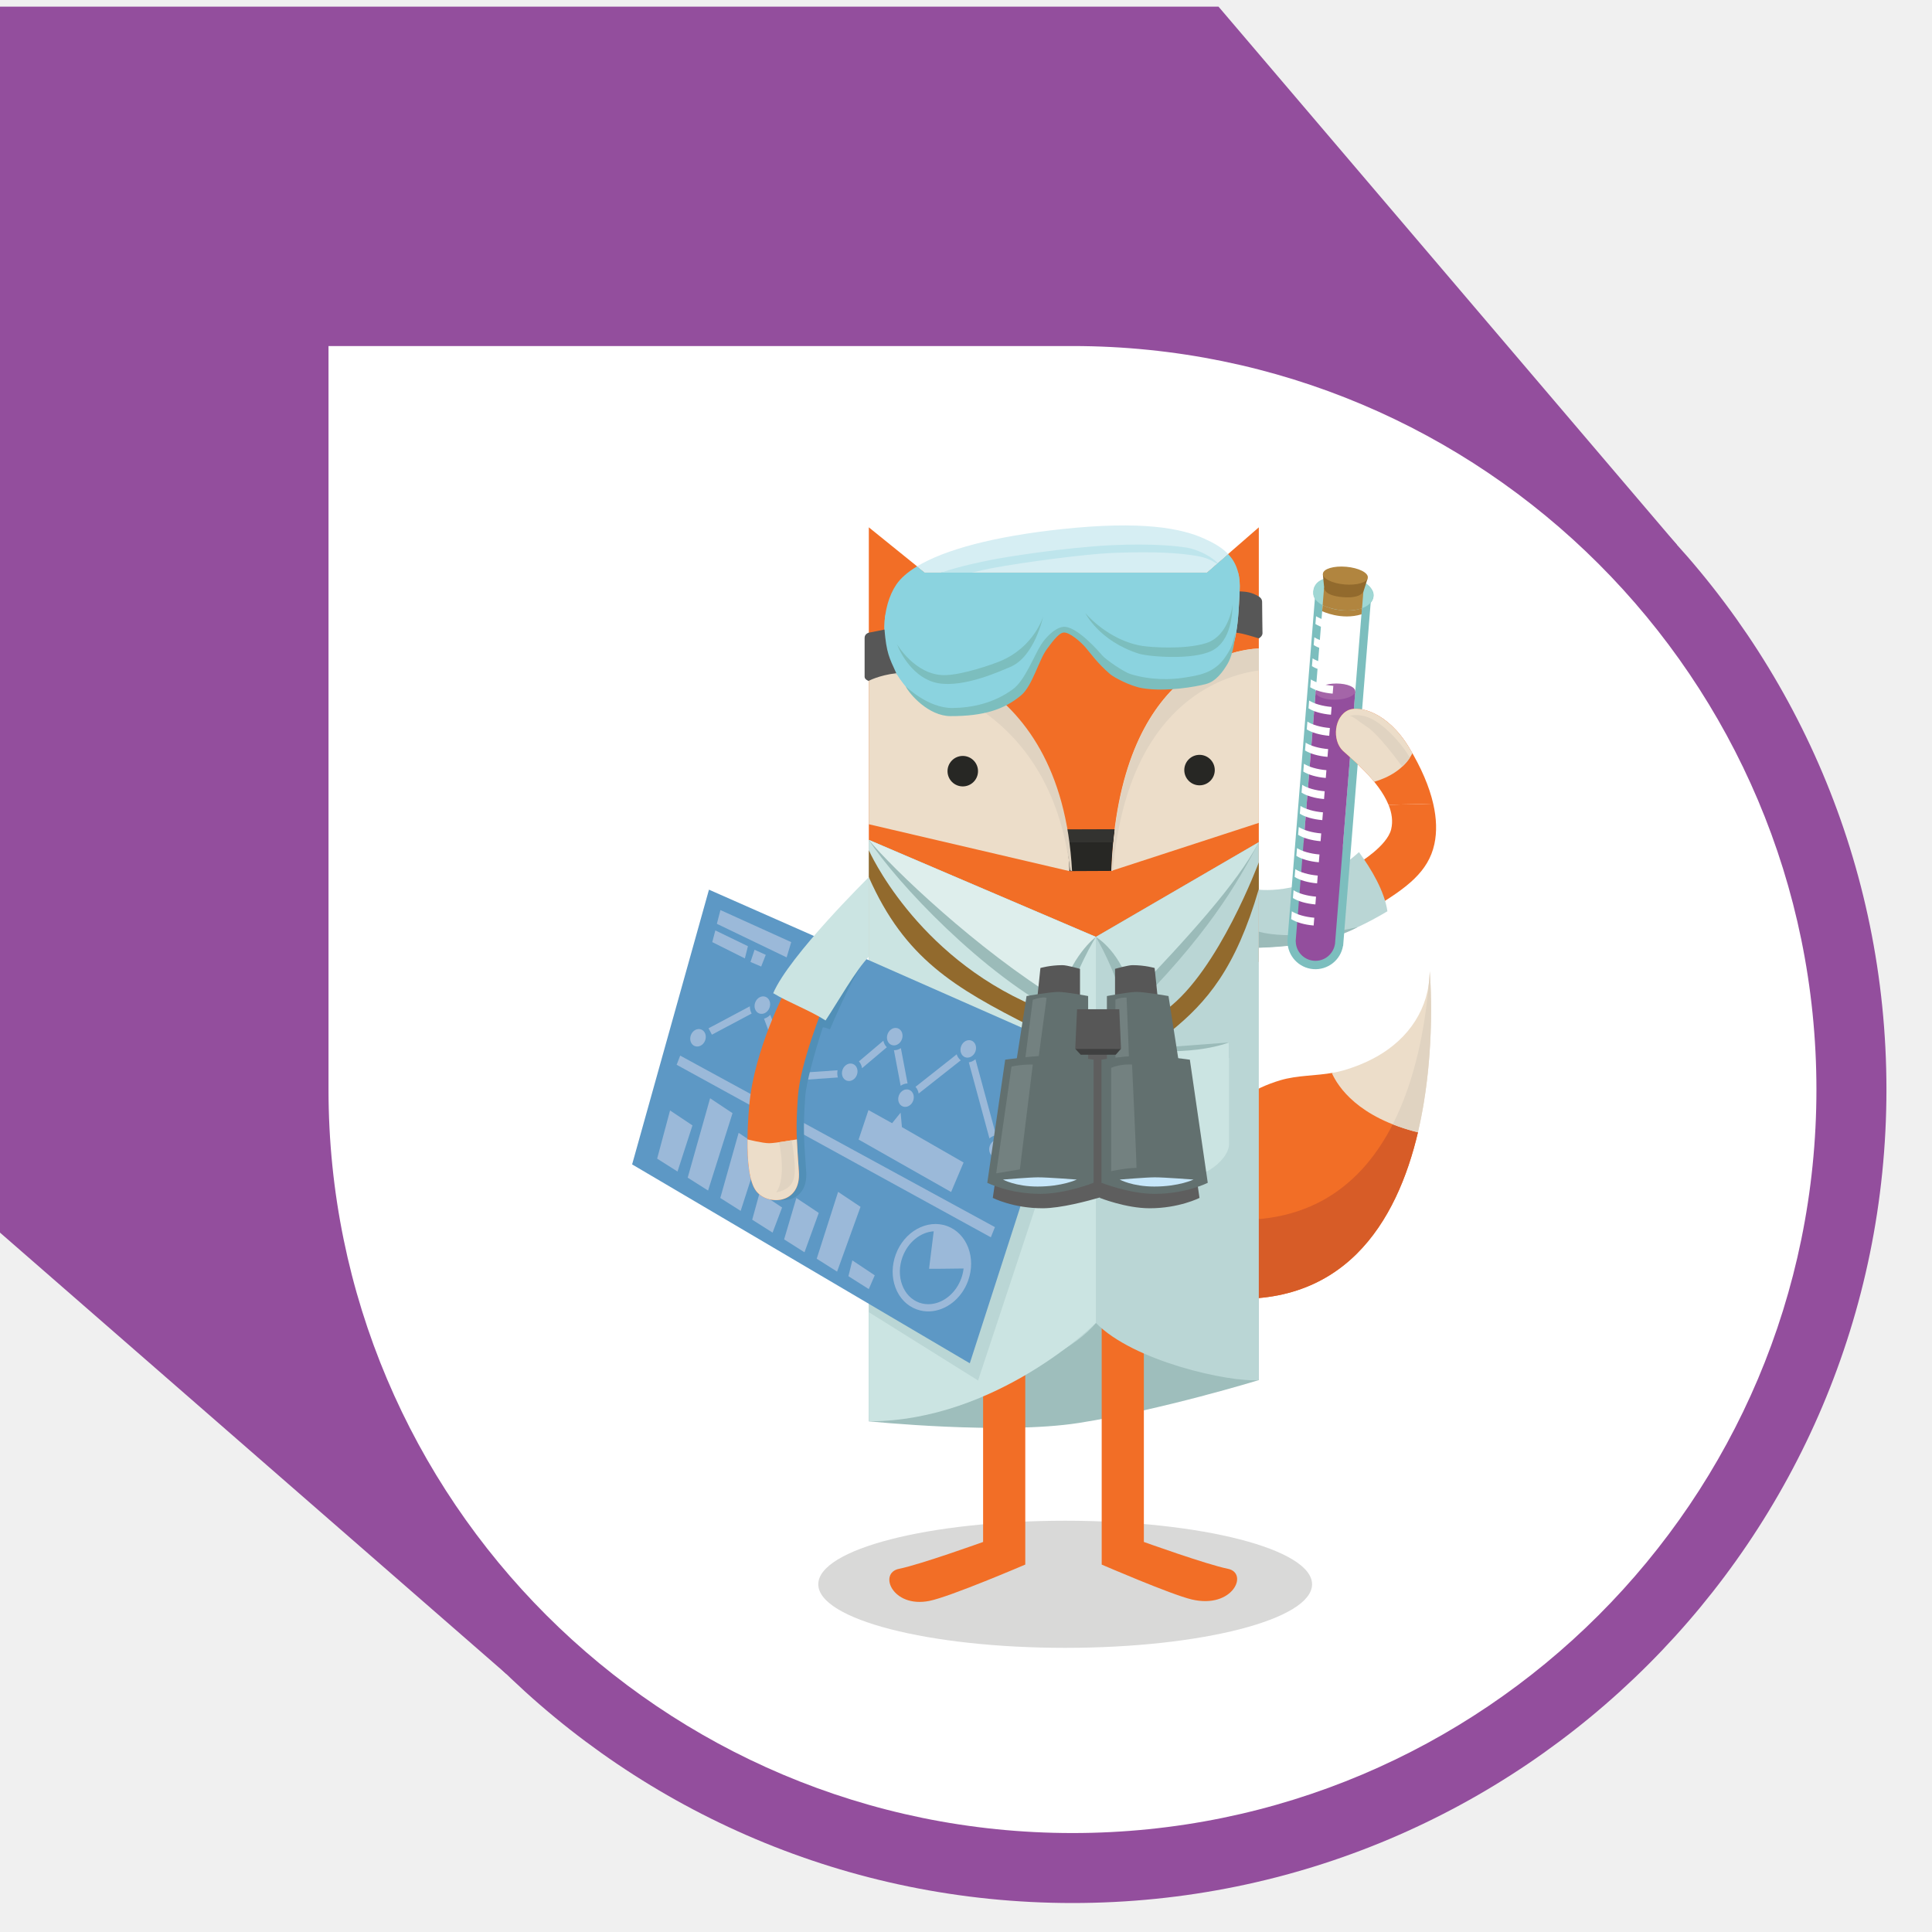
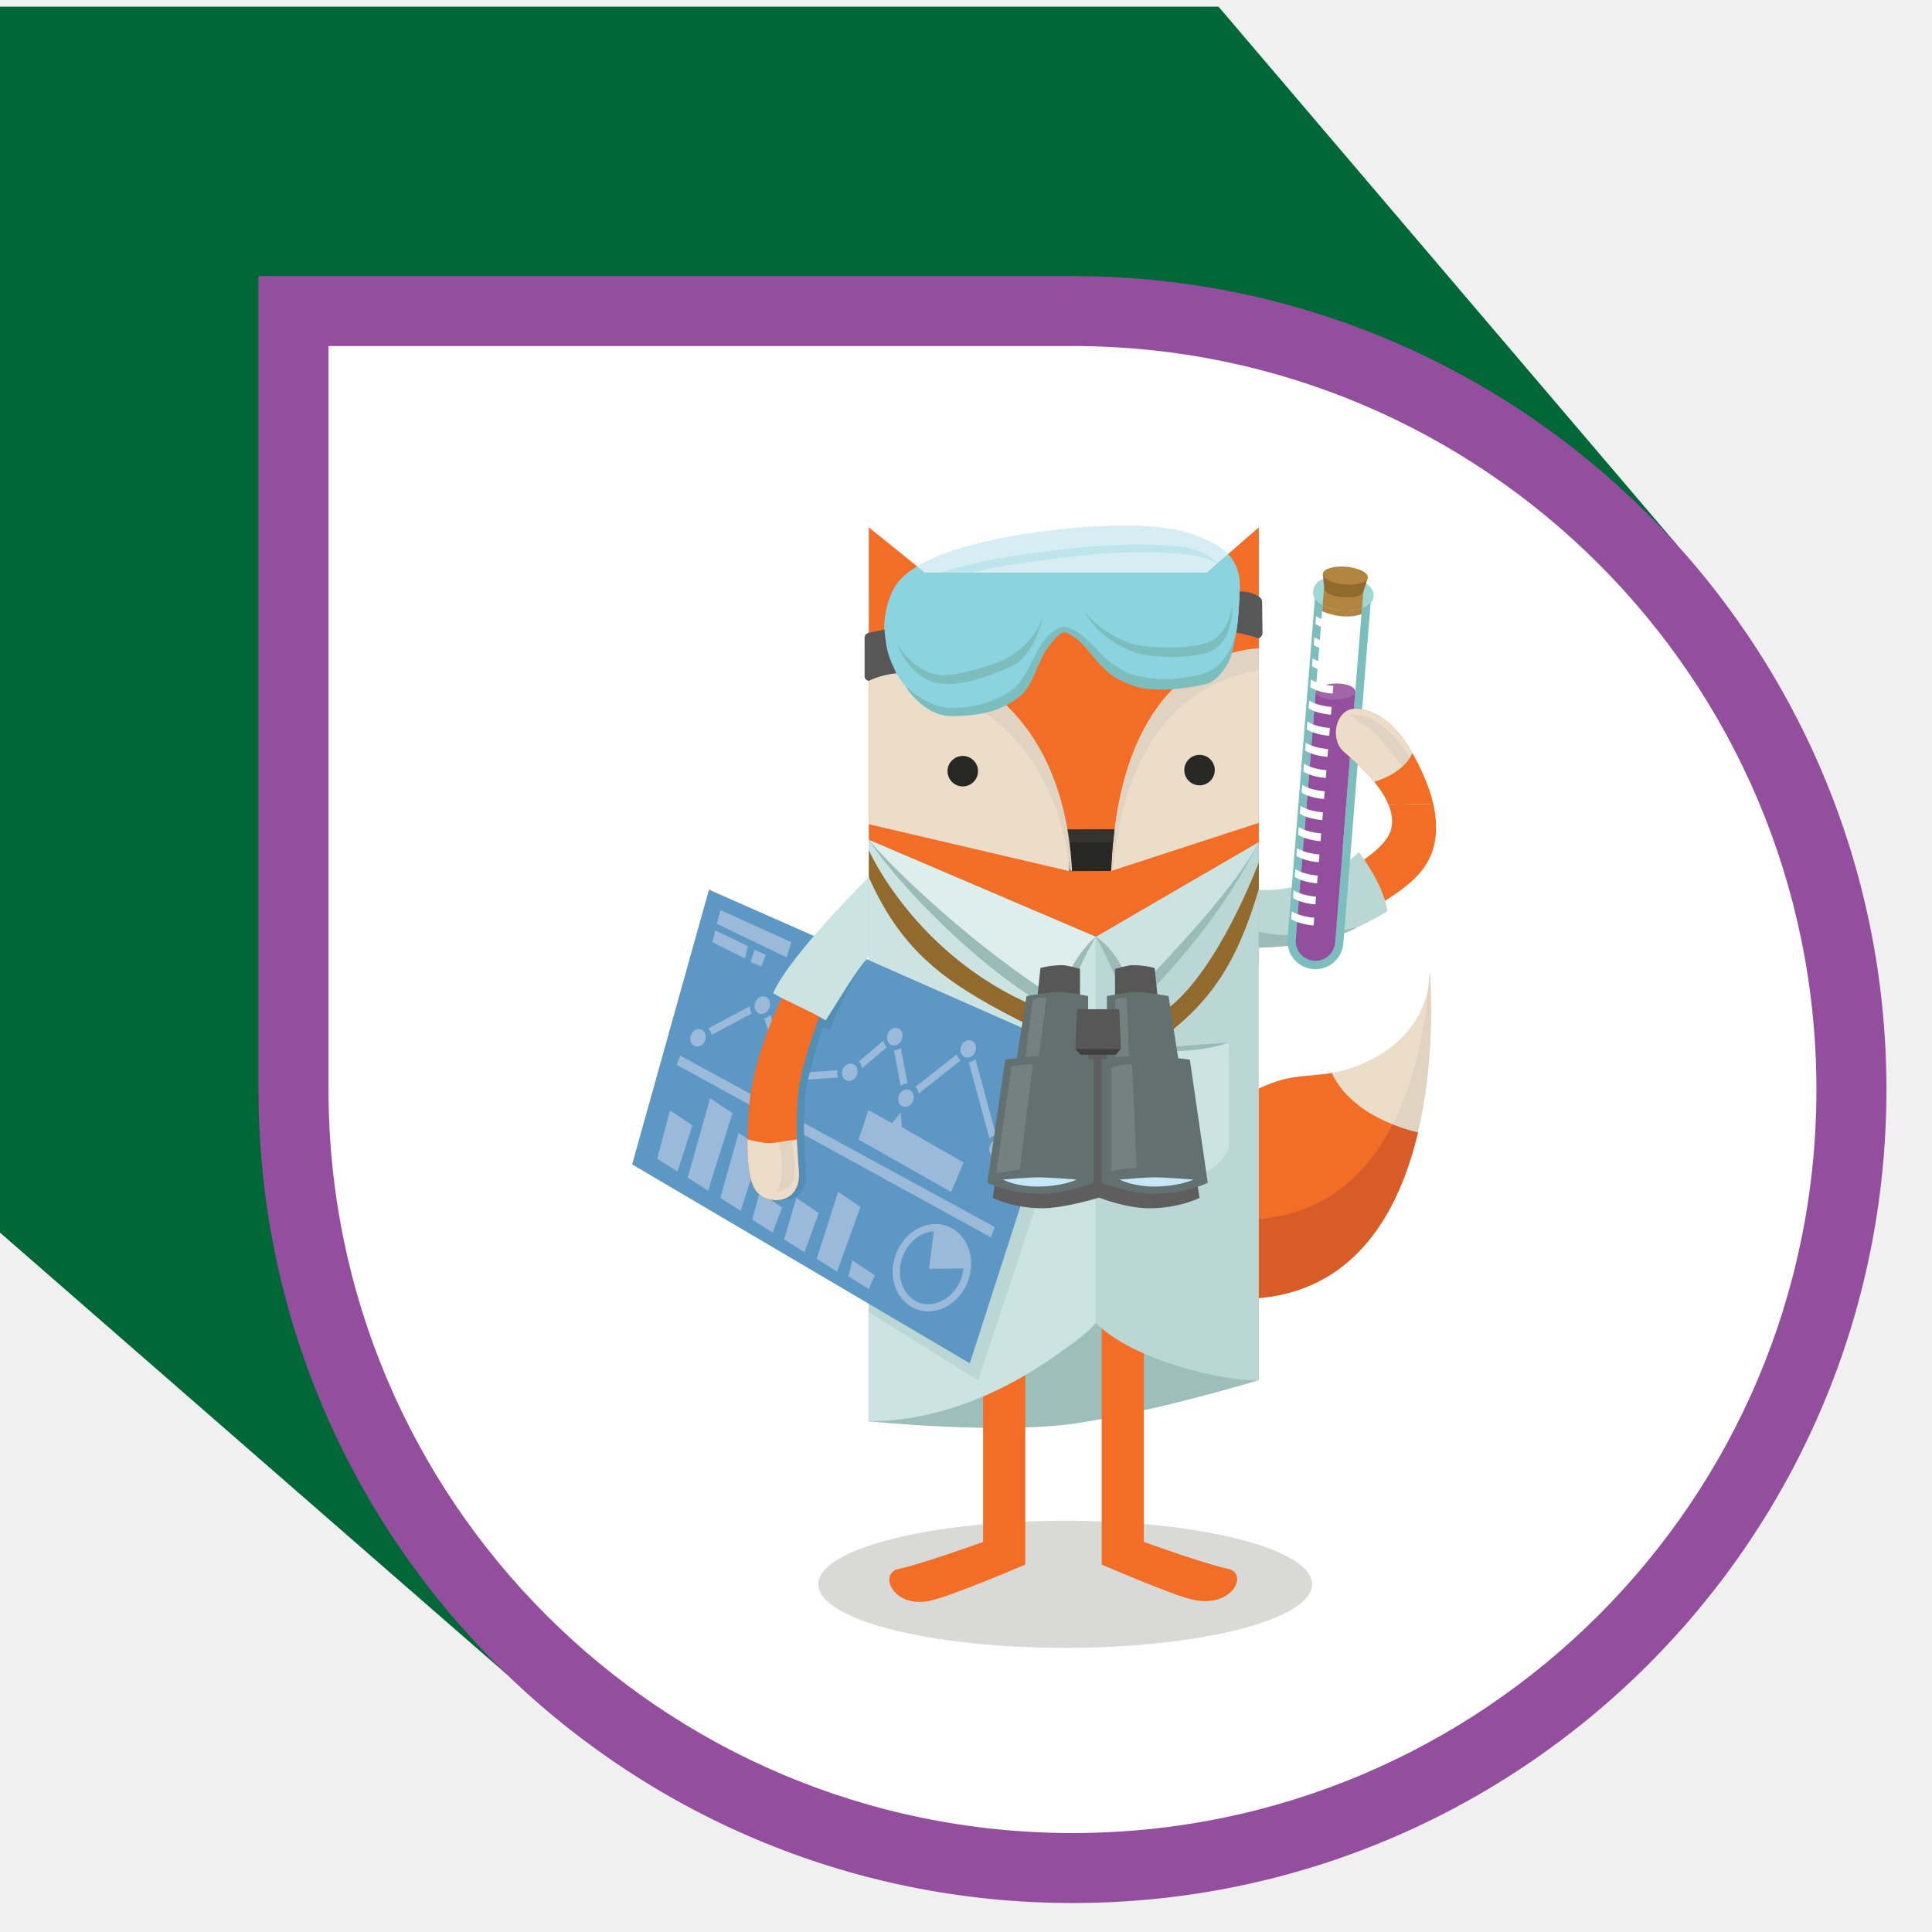
<svg xmlns="http://www.w3.org/2000/svg" version="1.1" id="Layer_1" x="0px" y="0px" width="200px" height="200px" viewBox="0 0 200 200" enable-background="new 0 0 200 200" xml:space="preserve">
  <g id="Page-1_1_">
    <g id="science-fox">
      <g id="Page-1">
-         <path id="Fill-1" fill="#934E9D" d="M0,0.689V127.6l52.439,45.711L173.576,56.372L126.141,0.689H0z" />
+         <path id="Fill-1" fill="#006837" d="M0,0.689V127.6l52.439,45.711L173.576,56.372L126.141,0.689H0z" />
        <g id="Group-6" transform="translate(25.90805, 28.14286)">
          <path id="Fill-2" fill="#934E9D" d="M0.85,84.645c0,46.509,37.729,84.212,84.268,84.212c46.529,0,84.258-37.704,84.258-84.212      c0-46.508-37.729-84.21-84.258-84.21H0.85V84.645z" />
          <path id="Fill-4" fill="#FFFFFF" d="M8.099,84.645c0,42.508,34.484,76.968,77.019,76.968c42.525,0,77.01-34.46,77.01-76.968      c0-42.507-34.484-76.966-77.01-76.966H8.099V84.645z" />
        </g>
        <g id="Group-296" transform="translate(65.33333, 54.03429)">
          <path id="Fill-7" fill="#FFFFFF" d="M59.299,1.711c2.229,0.999,3.881,2.227,3.694,5.465c-0.185,3.24-0.079,8.281-4.278,9.203      c-1.271,0.279-6.23,0.624-7.994-0.736c-1.881-1.45-4.639-4.297-6.004-4.375c-1.364-0.078-2.594,2.952-3.248,4.529      c-1.004,2.423-5.338,3.298-7.03,3.531c-2.366,0.324-4.792-0.129-6.988-3.671c-1.783-2.873-1.515-6.93,0.001-9.176      c1.748-2.588,7.645-4.733,17.169-5.746C52.837-0.138,56.902,0.637,59.299,1.711" />
          <path id="Fill-9" fill="#9EBEBC" d="M24.605,93.1c0,0,13.808,1.418,21.774,0.164c8.565-1.351,18.598-4.43,18.598-4.43V78.001      H24.605V93.1z" />
          <path id="Fill-11" fill="#D9D9D8" d="M44.932,103.391c-14.114,0-25.557,2.946-25.557,6.58c0,3.635,11.442,6.58,25.557,6.58      c14.117,0,25.559-2.945,25.559-6.58C70.491,106.338,59.048,103.391,44.932,103.391" />
          <path id="Fill-13" fill="#F26E26" d="M48.714,81.8v26.131c0,0,7.179,3.107,9.321,3.611c4.269,1.004,5.921-2.74,3.738-3.177      s-8.694-2.777-8.694-2.777V82.913L48.714,81.8z" />
          <path id="Fill-15" fill="#F26E26" d="M40.803,83.785v24.144c0,0-7.778,3.338-9.939,3.764c-3.817,0.753-5.304-2.891-3.121-3.326      c2.183-0.436,8.694-2.778,8.694-2.778V82.913L40.803,83.785z" />
          <path id="Fill-17" fill="#F26E26" d="M81.464,63.136c-2.177,9.286-7.695,18.704-21.295,17.106c0,0,0.082-17.761,0.082-17.783      c0.002-0.881,2.401-2.419,2.986-2.812c1.215-0.817,2.561-1.435,3.964-1.853c1.784-0.53,3.673-0.448,5.5-0.782" />
          <path id="Fill-19" fill="#D75C27" d="M78.9,62.246c-3.149,6.254-8.765,10.981-18.694,9.829c-0.02,4.191-0.037,8.169-0.037,8.169      c13.602,1.597,19.119-7.821,21.295-17.108" />
          <path id="Fill-21" fill="#ECDDC9" d="M82.671,46.503c-0.027,3.838-2.168,6.967-5.451,8.823c-1.11,0.628-2.303,1.106-3.528,1.459      c-0.382,0.11-0.769,0.187-1.158,0.252c0.642,1.44,2.718,4.601,8.917,6.149C83.424,54.8,82.671,46.503,82.671,46.503" />
          <path id="Fill-23" fill="#E0D3C1" d="M82.812,50.204c0,0.098,0.001,0.195,0.001,0.295      C82.813,50.397,82.812,50.302,82.812,50.204" />
          <path id="Fill-25" fill="#E0D3C1" d="M82.807,49.727c0,0.074,0.002,0.149,0.002,0.225C82.81,49.877,82.809,49.802,82.807,49.727      " />
          <path id="Fill-27" fill="#E0D3C1" d="M82.812,50.704c0,0.12-0.001,0.241-0.002,0.365C82.811,50.944,82.812,50.824,82.812,50.704      " />
          <path id="Fill-29" fill="#E0D3C1" d="M82.792,48.863c0,0.026,0,0.052,0.002,0.077C82.792,48.914,82.792,48.888,82.792,48.863" />
          <path id="Fill-31" fill="#E0D3C1" d="M0,0" />
          <path id="Fill-33" fill="#E0D3C1" d="M82.799,49.28c0.002,0.051,0.002,0.101,0.004,0.152      C82.803,49.381,82.801,49.331,82.799,49.28" />
          <path id="Fill-35" fill="#E0D3C1" d="M82.807,51.231c0,0.142-0.002,0.285-0.006,0.43C82.805,51.516,82.807,51.373,82.807,51.231      " />
          <path id="Fill-37" fill="#E0D3C1" d="M82.799,51.78c-0.002,0.164-0.006,0.331-0.01,0.501      C82.794,52.111,82.796,51.944,82.799,51.78" />
          <path id="Fill-39" fill="#E0D3C1" d="M82.786,52.339c-0.006,0.19-0.011,0.383-0.019,0.579      C82.775,52.722,82.78,52.529,82.786,52.339" />
          <path id="Fill-41" fill="#E0D3C1" d="M82.66,46.761c-0.021,0.312-0.047,0.629-0.073,0.951c-0.002,0.014-0.004,0.028-0.006,0.043      c0.045-0.339,0.072-0.684,0.081-1.037C82.662,46.733,82.661,46.746,82.66,46.761" />
          <path id="Fill-43" fill="#E0D3C1" d="M82.671,46.511v-0.008c0,0.088-0.009,0.172-0.011,0.258      c0.001-0.015,0.001-0.027,0.002-0.041C82.665,46.649,82.671,46.581,82.671,46.511" />
          <path id="Fill-45" fill="#E0D3C1" d="M82.794,48.94c0.002,0.109,0.006,0.224,0.008,0.34      C82.798,49.164,82.796,49.05,82.794,48.94" />
          <path id="Fill-47" fill="#E0D3C1" d="M82.803,49.434c0,0.096,0.002,0.193,0.004,0.293      C82.807,49.627,82.803,49.529,82.803,49.434" />
          <path id="Fill-49" fill="#E0D3C1" d="M82.788,52.281c0,0.019-0.001,0.039-0.002,0.059C82.787,52.32,82.788,52.3,82.788,52.281" />
          <path id="Fill-51" fill="#E0D3C1" d="M82.767,52.92v-0.003V52.92" />
          <path id="Fill-53" fill="#E0D3C1" d="M82.779,48.475c0.005,0.125,0.008,0.254,0.011,0.387      C82.787,48.727,82.784,48.6,82.779,48.475" />
          <path id="Fill-55" fill="#E0D3C1" d="M82.81,49.953c0.001,0.082,0.001,0.167,0.001,0.251      C82.811,50.119,82.811,50.035,82.81,49.953" />
          <path id="Fill-57" fill="#E0D3C1" d="M82.801,51.661c0,0.039,0,0.079-0.002,0.118C82.801,51.74,82.801,51.701,82.801,51.661" />
          <path id="Fill-59" fill="#E0D3C1" d="M82.81,51.068c0,0.054-0.001,0.108-0.003,0.163C82.809,51.179,82.81,51.122,82.81,51.068" />
          <path id="Fill-61" fill="#E0D3C1" d="M82.779,48.475c-0.042-1.241-0.108-1.972-0.108-1.972v0.007      c0,0.006,0.002,0.012,0.002,0.032C82.687,46.7,82.742,47.391,82.779,48.475" />
          <path id="Fill-63" fill="#E0D3C1" d="M82.812,50.499v0.205V50.499" />
          <path id="Fill-65" fill="#E0D3C1" d="M82.786,52.339c0.001-0.019,0.001-0.039,0.002-0.059c0.006-0.17,0.008-0.335,0.012-0.5      c0-0.039,0-0.08,0.002-0.119c0.002-0.145,0.004-0.288,0.006-0.43c0-0.055,0.002-0.109,0.002-0.163      c0.001-0.124,0.002-0.244,0.002-0.365v-0.204v-0.296c-0.001-0.084-0.001-0.169-0.002-0.251c0-0.077-0.002-0.15-0.002-0.225      c-0.002-0.1-0.002-0.198-0.006-0.295c0-0.052-0.002-0.102-0.002-0.152c-0.002-0.116-0.006-0.23-0.008-0.34      c0-0.026,0-0.053-0.002-0.078c-0.003-0.133-0.008-0.264-0.011-0.387l0,0c-0.037-1.084-0.092-1.775-0.106-1.935      c-0.002,0.06-0.008,0.118-0.011,0.177c-0.01,0.353-0.036,0.698-0.081,1.037c-0.393,4.543-1.39,9.992-3.736,14.596      c0.779,0.309,1.637,0.594,2.605,0.836c0.864-3.668,1.205-7.319,1.317-10.266v-0.003C82.775,52.722,82.78,52.529,82.786,52.339" />
          <path id="Fill-67" fill="#E0D3C1" d="M82.674,46.542c-0.002-0.02-0.002-0.025-0.002-0.029c-0.002,0.069-0.008,0.137-0.01,0.207      C82.667,46.66,82.671,46.6,82.674,46.542" />
          <path id="Fill-69" fill="#F26E26" d="M24.606,0.555v44.988h40.373V0.555l-5.365,4.667H30.38L24.606,0.555z" />
          <path id="Fill-71" fill="#ECDDC9" d="M64.979,13.09v18.059l-15.278,4.975C50.529,14.838,62.516,13.2,64.979,13.09" />
          <path id="Fill-73" fill="#ECDDC9" d="M0,0" />
          <path id="Fill-75" fill="#ECDDC9" d="M34.849,17.307c12.115,8.491,10.52,18.835,10.52,18.835l-20.762-4.85V13.09      C24.606,13.09,30.414,14.198,34.849,17.307" />
          <path id="Fill-77" fill="#272724" d="M35.443,24.677c0.62,0.614,0.624,1.612,0.01,2.231c-0.613,0.618-1.612,0.623-2.231,0.01      c-0.62-0.614-0.624-1.612-0.01-2.231C33.824,24.068,34.824,24.064,35.443,24.677" />
          <path id="Fill-79" fill="#272724" d="M59.952,24.565c0.62,0.612,0.624,1.612,0.01,2.231c-0.613,0.618-1.613,0.623-2.23,0.01      c-0.62-0.614-0.624-1.612-0.01-2.231C58.333,23.956,59.333,23.952,59.952,24.565" />
          <path id="Fill-81" fill="#272724" d="M45.369,36.142c0,0,0.056-1.694-0.629-4.3l5.306-0.019      c-0.166,1.337-0.285,2.766-0.346,4.299" />
          <path id="Fill-83" fill="#333330" d="M44.74,31.842l5.308-0.019c-0.056,0.435-0.102,0.883-0.146,1.336l-4.854,0.017      C44.965,32.765,44.865,32.319,44.74,31.842" />
          <path id="Fill-85" fill="#E0D3C1" d="M64.979,13.099v2.274c-3.817,0.509-13.62,3.499-15.102,20.712l-0.144,0.047      C50.561,14.848,62.516,13.21,64.979,13.099" />
          <path id="Fill-87" fill="#E0D3C1" d="M24.623,13.099l-0.017,2.274c5.28,0.509,18.791,3.499,20.842,20.712l0.197,0.047      C44.501,14.847,28.028,13.21,24.623,13.099" />
          <path id="Fill-89" fill="#BAD6D5" d="M24.606,32.914v59.571c4.026,0,19.589-4.629,23.506-9.572      c3.917,4.003,13.818,6.159,16.866,5.922V33.149l-16.866,9.807L24.606,32.914z" />
          <path id="Fill-91" fill="#F26E26" d="M78.41,29.285c0.339,0.835,0.474,1.696,0.267,2.538c-0.428,1.729-3.332,3.468-3.332,3.468      s0.533,2.753,1.947,4.402c2.942-1.824,5.243-3.458,5.862-6.348c0.269-1.25,0.231-2.649-0.122-4.183      C81.508,29.229,79.952,29.221,78.41,29.285" />
          <path id="Fill-93" fill="#BAD6D5" d="M64.979,38.064c0,0,5.301,0.706,10.367-3.885c1.297,1.766,2.652,4.063,2.945,6.122      c-4.359,2.59-7.396,3.504-13.312,3.768L64.979,38.064L64.979,38.064z" />
          <path id="Fill-95" fill="#9BBBB9" d="M48.111,42.957c0,0,2.176,3.565,3.218,8.112C59.548,42.99,62.822,37.33,64.978,33.15      C60.703,35.635,48.111,42.957,48.111,42.957" />
          <path id="Fill-97" fill="#CBE4E2" d="M48.111,42.957c0,0,2.735,1.53,3.776,6.077c5.705-5.98,10.822-11.577,13.091-15.884      C60.703,35.635,48.111,42.957,48.111,42.957" />
          <path id="Fill-99" fill="#575757" d="M62.995,7.181c0.734,0.042,1.236,0.087,1.977,0.531c0.127,0.071,0.349,0.251,0.349,0.563      c0,1.141,0.035,2.497,0.038,3.248c0.001,0.312-0.376,0.531-0.376,0.531s-1.804-0.586-2.349-0.586      C62.934,9.353,62.979,7.641,62.995,7.181" />
          <path id="Fill-101" fill="#8BD3DF" d="M30.379,5.222l-0.776-0.628c-0.982,0.593-1.705,1.226-2.153,1.888      c-1.516,2.246-1.784,6.303-0.001,9.176c2.197,3.541,4.623,3.995,6.988,3.671c1.692-0.233,6.026-1.109,7.03-3.531      c0.652-1.577,1.883-4.605,3.248-4.529c1.365,0.078,4.123,2.925,6.004,4.375c1.764,1.36,6.725,1.015,7.994,0.736      c4.198-0.922,4.094-5.963,4.278-9.203c0.104-1.811-0.366-2.993-1.192-3.858l-2.188,1.904L30.379,5.222L30.379,5.222z" />
          <path id="Fill-103" fill="#D6EEF3" d="M30.379,5.222h29.233l2.189-1.904c-0.65-0.682-1.521-1.167-2.504-1.608      c-2.396-1.074-6.461-1.848-14.677-0.975C37.532,1.49,32.458,2.87,29.603,4.594L30.379,5.222z" />
          <path id="Fill-105" fill="#8BD3DF" d="M62.84,5.218c-0.16,3.159-0.517,7.174-4.217,7.988c-1.271,0.279-6.231,0.623-7.996-0.737      c-1.879-1.449-4.638-4.296-6.002-4.373c-1.365-0.079-2.596,2.95-3.25,4.529c-1.004,2.421-5.336,3.298-7.03,3.53      c-2.366,0.325-4.792-0.128-6.988-3.67c-0.527-0.85-0.87-1.854-1.053-2.902c-0.228,2.067,0.092,4.376,1.147,6.075      c2.197,3.541,4.623,3.995,6.988,3.67c1.693-0.232,6.025-1.109,7.029-3.53c0.654-1.578,1.884-4.608,3.25-4.529      c1.363,0.078,4.123,2.925,6.002,4.373c1.765,1.36,6.726,1.017,7.996,0.737c4.197-0.923,4.093-5.964,4.277-9.203      C63.04,6.421,62.981,5.777,62.84,5.218" />
          <path id="Fill-107" fill="#7CBEBE" d="M27.529,12.662c0,0,1.869,3.19,4.882,3.194c1.87,0.001,5.053-1.143,5.749-1.427      c3.558-1.456,4.491-4.636,4.491-4.636s-0.873,4.175-3.425,5.226c-1.007,0.414-4.754,2.15-7.451,1.668      C29.214,16.229,27.843,13.525,27.529,12.662" />
          <path id="Fill-109" fill="#7CBEBE" d="M62.278,8.468c0,0-0.316,3.332-2.798,4.087c-2.272,0.691-5.802,0.393-6.507,0.285      c-3.6-0.552-5.954-3.409-5.954-3.409s1.413,2.885,5.524,4.196c0.987,0.315,5.539,0.701,7.547-0.284      C62.184,12.317,62.223,9.376,62.278,8.468" />
          <path id="Fill-111" fill="#7CBEBE" d="M61.508,13.984c-1.164,1.702-2.795,1.906-4.401,2.153      c-1.134,0.176-3.291,0.271-5.42-0.395c-0.728-0.229-2.575-1.52-2.917-1.924c-0.342-0.404-2.735-3.166-4.092-2.955      c-0.808,0.126-1.735,1.035-2.254,1.861c-0.729,1.157-1.662,3.673-2.881,4.574c-1.953,1.443-4.215,1.938-6.273,1.96      c-2.554,0.026-4.855-2.255-4.855-2.255c0.411,0.84,2.386,3.091,4.65,3.095c3.465,0.006,5.551-0.691,7.302-2.147      c1.175-0.975,1.849-3.704,2.681-4.798c0.362-0.476,1.135-1.621,1.698-1.704c0.618-0.091,1.851,1.02,2.274,1.515      c0.56,0.653,1.232,1.637,2.553,2.778c0.417,0.36,2.104,1.252,3.331,1.462c2.431,0.417,5.604-0.155,6.631-0.436      c1.027-0.28,1.729-1.274,2.21-2.085c0.376-0.632,0.717-1.805,0.778-3.111C62.278,12.551,62.217,12.949,61.508,13.984" />
          <path id="Fill-113" fill="#8BD3DF" d="M60.971,4.541c-0.073-0.099-0.158-0.194-0.248-0.286l-0.08,0.071      C60.747,4.392,60.855,4.463,60.971,4.541" />
          <path id="Fill-115" fill="#8BD3DF" d="M29.246,7.422c0.989-0.566,3.457-1.52,6.128-2.201h-3.228      c-1.025,0.351-2.002,0.77-2.721,1.264c-1.248,0.859-2.078,2.594-2.078,2.594S28.007,8.131,29.246,7.422" />
          <path id="Fill-117" fill="#BEE5EC" d="M60.723,4.255c-0.686-0.706-1.771-1.203-2.607-1.461c-0.945-0.293-4.136-0.599-8.49-0.385      c-4.722,0.232-11.104,1.252-12.414,1.528c-0.867,0.182-3.062,0.601-5.064,1.286h3.227c0.674-0.172,1.36-0.328,2.038-0.454      c3.373-0.628,9.693-1.445,12.263-1.555c3.004-0.127,5.942-0.12,8.267,0.206c1.426,0.199,1.922,0.405,2.702,0.905L60.723,4.255z" />
          <path id="Fill-119" fill="#575757" d="M26.226,11.137l-1.645,0.331c0,0-0.41,0.111-0.41,0.528v4.036      c0,0.281,0.41,0.422,0.41,0.422s1.071-0.586,2.869-0.796C26.714,14.041,26.439,13.579,26.226,11.137" />
          <path id="Fill-121" fill="#CBE4E2" d="M48.111,42.957v39.956c0,0-10.24,10.188-23.506,10.188V32.914L48.111,42.957z" />
          <path id="Fill-123" fill="#9BBBB9" d="M24.606,32.914l23.506,10.042c0,0-2.261,3.564-3.373,8.112      C36.469,46.906,27.423,37.271,24.606,32.914" />
          <path id="Fill-125" fill="#BAD6D5" d="M41.725,54.845l4.732,2.17L35.917,88.873L24.605,81.8v-8.912L41.725,54.845z" />
          <path id="Fill-127" fill="#DEEEEC" d="M24.606,32.914l23.506,10.042c0,0-2.678,1.977-3.789,6.523      C35.878,44.323,27.036,35.875,24.606,32.914" />
          <path id="Fill-129" fill="#9BBBB9" d="M64.979,42.409c0,0,3.232,1.085,10.224-0.463c-3.896,2.122-10.224,2.122-10.224,2.122      V42.409z" />
          <path id="Fill-131" fill="#9BBBB9" d="M52.07,54.616l9.825-0.736v1.611l-9.825,0.964V54.616z" />
          <path id="Fill-133" fill="#CBE4E2" d="M52.07,54.616c0,0,5.772,0.736,9.825-0.736v10.555c0,1.27-1.969,3.186-4.17,3.379      c-3.12,0.279-5.655-1.107-5.655-3.01V54.616z" />
          <path id="Fill-135" fill="#7CBEBE" d="M73.727,43.635l2.929-36.499l-5.772-0.463l-2.929,36.499l0,0l0,0l-0.02,0.257l0.012,0.001      c0.013,1.483,1.155,2.737,2.662,2.858c1.507,0.12,2.836-0.935,3.084-2.398l0.015,0.001L73.727,43.635L73.727,43.635      L73.727,43.635z" />
          <path id="Fill-137" fill="#FFFFFF" d="M71.694,7.271l-2.078,25.898l0.01,0.001c0.008,1.045,0.813,1.928,1.875,2.013      c1.062,0.086,1.998-0.659,2.174-1.689l0.008,0.001L75.76,7.598L71.694,7.271z" />
          <path id="Fill-139" fill="#8AC5C3" d="M73.868,5.739c-1.665-0.133-2.738,0.156-3.111,0.969c-0.14,0.305-0.158,0.704-0.078,0.97      c0.201,0.656,1.254,1.319,2.916,1.452c1.666,0.134,2.726-0.312,3.111-0.969c0.15-0.256,0.223-0.634,0.078-0.97      C76.454,6.426,75.533,5.871,73.868,5.739" />
          <path id="Fill-141" fill="#934E9D" d="M70.872,17.51l-2.078,25.898l0.01,0.001c0.009,1.045,0.813,1.928,1.875,2.013      c1.062,0.086,1.998-0.659,2.174-1.688l0.009,0.001l2.103-26.174L70.872,17.51z" />
          <path id="Fill-143" fill="#B4E0DE" d="M71.999,7.351c0.331,0.269,0.973,0.484,1.728,0.545c0.751,0.061,1.419-0.05,1.791-0.262      c-0.332-0.269-0.976-0.484-1.728-0.545C73.038,7.029,72.37,7.138,71.999,7.351" />
          <path id="Fill-145" fill="#A465A8" d="M74.896,17.727c-0.278,0.454-1.39,0.746-2.486,0.655      c-1.095-0.091-1.757-0.534-1.479-0.987c0.277-0.454,1.391-0.746,2.486-0.655C74.51,16.832,75.174,17.273,74.896,17.727" />
          <g id="Group-177" transform="translate(67.58621, 9.005714)">
            <path id="Fill-147" fill="#FFFFFF" d="M5.465,3.596C4.498,3.514,3.657,3.261,3.139,2.932L3.073,3.738       c0.52,0.329,1.36,0.582,2.326,0.663L5.465,3.596z" />
            <path id="Fill-149" fill="#FFFFFF" d="M5.645,1.413C4.678,1.332,3.836,1.079,3.319,0.75L3.252,1.556       c0.519,0.329,1.359,0.582,2.326,0.663L5.645,1.413z" />
            <path id="Fill-151" fill="#FFFFFF" d="M5.286,5.778C4.321,5.697,3.478,5.443,2.959,5.115L2.894,5.921       C3.412,6.25,4.254,6.503,5.22,6.584L5.286,5.778z" />
            <path id="Fill-153" fill="#FFFFFF" d="M5.107,7.96C4.14,7.879,3.299,7.625,2.782,7.297L2.714,8.103       c0.519,0.329,1.36,0.582,2.325,0.663L5.107,7.96z" />
            <path id="Fill-155" fill="#FFFFFF" d="M4.928,10.142C3.961,10.061,3.12,9.808,2.602,9.479l-0.066,0.806       c0.52,0.329,1.36,0.582,2.326,0.663L4.928,10.142z" />
            <path id="Fill-157" fill="#FFFFFF" d="M4.748,12.324c-0.967-0.081-1.809-0.334-2.326-0.663l-0.066,0.806       c0.52,0.329,1.36,0.582,2.326,0.663L4.748,12.324z" />
            <path id="Fill-159" fill="#FFFFFF" d="M4.569,14.506c-0.966-0.081-1.808-0.334-2.326-0.663l-0.065,0.806       c0.519,0.329,1.36,0.582,2.325,0.663L4.569,14.506z" />
            <path id="Fill-161" fill="#FFFFFF" d="M4.39,16.688c-0.966-0.081-1.808-0.334-2.326-0.663l-0.065,0.806       c0.519,0.329,1.359,0.582,2.326,0.663L4.39,16.688z" />
            <path id="Fill-163" fill="#FFFFFF" d="M4.211,18.871c-0.967-0.081-1.809-0.334-2.326-0.663l-0.066,0.806       c0.52,0.329,1.36,0.582,2.326,0.663L4.211,18.871z" />
            <path id="Fill-165" fill="#FFFFFF" d="M3.673,25.417c-0.966-0.081-1.808-0.334-2.326-0.663L1.28,25.56       c0.52,0.329,1.36,0.582,2.326,0.663L3.673,25.417z" />
            <path id="Fill-167" fill="#FFFFFF" d="M3.493,27.599c-0.966-0.081-1.808-0.334-2.326-0.663l-0.065,0.806       c0.519,0.329,1.36,0.582,2.326,0.663L3.493,27.599z" />
            <path id="Fill-169" fill="#FFFFFF" d="M3.314,29.781c-0.966-0.081-1.808-0.334-2.325-0.663l-0.066,0.806       c0.519,0.329,1.359,0.582,2.326,0.663L3.314,29.781z" />
            <path id="Fill-171" fill="#FFFFFF" d="M3.135,31.963c-0.967-0.081-1.809-0.334-2.326-0.663l-0.066,0.806       c0.52,0.329,1.36,0.582,2.326,0.663L3.135,31.963z" />
            <path id="Fill-173" fill="#FFFFFF" d="M4.032,21.053c-0.967-0.081-1.809-0.334-2.326-0.663l-0.066,0.806       c0.52,0.329,1.359,0.582,2.326,0.663L4.032,21.053z" />
            <path id="Fill-175" fill="#FFFFFF" d="M3.852,23.235c-0.966-0.081-1.809-0.334-2.326-0.663l-0.066,0.806       c0.52,0.329,1.361,0.582,2.326,0.663L3.852,23.235z" />
          </g>
          <path id="Fill-178" fill="#9FD7D4" d="M76.758,7.191c-0.33-0.764-1.254-1.319-2.916-1.452c-1.666-0.134-2.738,0.156-3.111,0.969      c-0.141,0.304-0.159,0.704-0.078,0.969c0.201,0.656,1.253,1.319,2.916,1.453c1.665,0.133,2.725-0.312,3.111-0.97      C76.831,7.906,76.904,7.527,76.758,7.191" />
          <path id="Fill-180" fill="#B1853F" d="M75.807,7.172c0,0-0.09,1.082-0.146,1.772C73.555,9.59,71.587,8.62,71.587,8.62      l0.147-1.814L75.807,7.172z" />
          <path id="Fill-182" fill="#926A2D" d="M71.608,5.43l0.135,1.352c0,0-0.133,0.827,1.922,1c2.051,0.173,2.176-0.678,2.176-0.678      l0.402-1.251L71.608,5.43z" />
          <path id="Fill-184" fill="#B1853F" d="M76.264,5.754c-0.047,0.505-1.127,0.825-2.412,0.714      c-1.284-0.111-2.287-0.611-2.239-1.117c0.048-0.505,1.128-0.825,2.413-0.714C75.31,4.749,76.312,5.248,76.264,5.754" />
          <path id="Fill-186" fill="#F26E26" d="M80.526,23.341c-2.236-3.698-5.167-4.335-6.242-3.878      c-1.517,0.646-1.752,3.15-0.589,4.238c0.812,0.759,3.69,3.051,4.714,5.584c1.542-0.064,3.1-0.056,4.623-0.123      C82.628,27.398,81.803,25.454,80.526,23.341" />
          <path id="Fill-188" fill="#ECDDC9" d="M80.526,23.341c-2.236-3.698-5.167-4.335-6.242-3.878      c-1.517,0.646-1.752,3.15-0.589,4.238c0.543,0.508,2.013,1.702,3.231,3.196c1.429-0.426,3.09-1.27,3.953-2.952      C80.764,23.745,80.649,23.545,80.526,23.341" />
          <path id="Fill-190" fill="#E0D3C1" d="M74.376,20.075c0,0,1.192-0.404,2.685,0.537c1.508,0.95,2.895,2.636,3.554,3.788      c-0.238,0.38-0.41,0.57-0.786,0.926c-0.475-0.624-2.44-3.315-3.608-4.085C75.243,20.597,74.819,20.153,74.376,20.075" />
          <path id="Fill-192" fill="#5D98C5" d="M8.059,38.064L0.104,66.505L35.06,87.093L45.546,54.6L8.059,38.064z" />
          <path id="Fill-194" fill="#9BB9D9" d="M12.778,44.284l-0.421,1.264l1.106,0.474l0.475-1.211L12.778,44.284z" />
          <path id="Fill-196" fill="#9BB9D9" d="M8.718,42.282l-0.317,1.211l3.374,1.686l0.317-1.264L8.718,42.282z" />
          <path id="Fill-198" fill="#9BB9D9" d="M9.245,40.175l-0.369,1.423l7.223,3.476l0.474-1.581L9.245,40.175z" />
          <path id="Fill-200" fill="#9BB9D9" d="M14.32,50.3c-0.182,0.475-0.66,0.732-1.067,0.575c-0.407-0.157-0.587-0.668-0.404-1.144      c0.182-0.475,0.66-0.732,1.067-0.575C14.323,49.313,14.502,49.824,14.32,50.3" />
          <path id="Fill-202" fill="#9BB9D9" d="M28.618,58.124l-0.692-3.654c-0.222,0.144-0.47,0.221-0.72,0.213l0.696,3.681      C28.121,58.211,28.368,58.127,28.618,58.124" />
          <path id="Fill-204" fill="#9BB9D9" d="M21.405,57.505c-0.068-0.23-0.084-0.486-0.033-0.746L17.8,57.006      c0.043,0.239,0.026,0.496-0.051,0.753L21.405,57.505z" />
          <path id="Fill-206" fill="#9BB9D9" d="M35.644,55.615c-0.203,0.177-0.44,0.289-0.686,0.325l2.136,7.873      c0.205-0.176,0.44-0.287,0.688-0.323L35.644,55.615z" />
          <path id="Fill-208" fill="#9BB9D9" d="M14.407,51.022c-0.186,0.195-0.41,0.332-0.649,0.396l1.898,5.06      c0.179-0.205,0.401-0.352,0.636-0.431L14.407,51.022z" />
          <path id="Fill-210" fill="#9BB9D9" d="M26.112,53.7l-2.531,2.141c0.171,0.188,0.283,0.432,0.324,0.704l2.565-2.169      C26.289,54.2,26.166,53.964,26.112,53.7" />
          <path id="Fill-212" fill="#9BB9D9" d="M12.293,50.138l-4.28,2.277l0.351,0.659l4.114-2.188      C12.354,50.669,12.289,50.41,12.293,50.138" />
          <path id="Fill-214" fill="#9BB9D9" d="M33.703,55.111l-4.264,3.362c0.171,0.186,0.284,0.428,0.327,0.693l4.359-3.438      C33.926,55.577,33.782,55.362,33.703,55.111" />
          <path id="Fill-216" fill="#9BB9D9" d="M7.66,53.681C7.477,54.155,7,54.413,6.593,54.256c-0.407-0.155-0.587-0.668-0.404-1.143      c0.182-0.476,0.66-0.733,1.067-0.576C7.662,52.694,7.842,53.205,7.66,53.681" />
          <path id="Fill-218" fill="#9BB9D9" d="M38.608,65.128c-0.182,0.475-0.66,0.733-1.066,0.576      c-0.408-0.156-0.588-0.668-0.404-1.143c0.182-0.476,0.66-0.733,1.066-0.576C38.611,64.141,38.792,64.653,38.608,65.128" />
          <path id="Fill-220" fill="#9BB9D9" d="M35.635,54.831c-0.182,0.475-0.659,0.732-1.066,0.576      c-0.407-0.157-0.587-0.668-0.404-1.143c0.182-0.476,0.66-0.733,1.067-0.576C35.639,53.845,35.819,54.356,35.635,54.831" />
          <path id="Fill-222" fill="#9BB9D9" d="M29.192,59.929c-0.182,0.475-0.66,0.732-1.067,0.575      c-0.407-0.155-0.587-0.668-0.404-1.143c0.182-0.476,0.66-0.733,1.067-0.576C29.194,58.942,29.374,59.453,29.192,59.929" />
          <path id="Fill-224" fill="#9BB9D9" d="M28.027,53.563c-0.182,0.476-0.66,0.733-1.067,0.576      c-0.407-0.155-0.587-0.668-0.404-1.143c0.182-0.475,0.66-0.732,1.067-0.576C28.029,52.577,28.209,53.088,28.027,53.563" />
          <path id="Fill-226" fill="#9BB9D9" d="M23.367,57.25c-0.182,0.476-0.66,0.733-1.067,0.576c-0.407-0.156-0.587-0.668-0.404-1.144      c0.182-0.475,0.66-0.732,1.067-0.576C23.37,56.265,23.549,56.775,23.367,57.25" />
          <path id="Fill-228" fill="#9BB9D9" d="M17.232,57.677c-0.182,0.476-0.66,0.733-1.067,0.576      c-0.407-0.156-0.587-0.668-0.404-1.143c0.182-0.475,0.66-0.733,1.067-0.576C17.234,56.69,17.414,57.202,17.232,57.677" />
          <path id="Fill-230" fill="#9BB9D9" d="M22.494,78.076l2.109,1.335l0.617-1.423l-2.319-1.546L22.494,78.076z" />
          <path id="Fill-232" fill="#9BB9D9" d="M19.213,76.268l2.109,1.336l2.425-6.709l-2.319-1.547L19.213,76.268z" />
          <path id="Fill-234" fill="#9BB9D9" d="M15.839,74.266l2.109,1.336l1.477-4.075l-2.32-1.546L15.839,74.266z" />
          <path id="Fill-236" fill="#9BB9D9" d="M12.535,72.229l2.109,1.336l0.985-2.6l-2.32-1.546L12.535,72.229z" />
          <path id="Fill-238" fill="#9BB9D9" d="M9.231,69.981l2.109,1.336l2.109-6.534l-2.319-1.546L9.231,69.981z" />
          <path id="Fill-240" fill="#9BB9D9" d="M5.857,67.875l2.109,1.335l2.531-8.008l-2.32-1.546L5.857,67.875z" />
          <path id="Fill-242" fill="#9BB9D9" d="M2.694,65.908l2.109,1.335l1.547-4.778L4.03,60.92L2.694,65.908z" />
          <path id="Fill-244" fill="#9BB9D9" d="M29.817,80.811c-0.802-0.293-1.424-0.938-1.753-1.816      c-0.336-0.898-0.326-1.932,0.03-2.905c0.568-1.555,1.883-2.577,3.231-2.661l-0.482,3.881c0,0,1.81,0.006,3.575-0.03      c-0.039,0.341-0.117,0.687-0.242,1.028C33.45,80.3,31.494,81.422,29.817,80.811 M32.711,72.886      c-2.064-0.754-4.449,0.57-5.318,2.948c-0.417,1.142-0.427,2.356-0.028,3.423c0.406,1.086,1.186,1.887,2.197,2.256      c0.439,0.16,0.894,0.226,1.345,0.207c1.666-0.067,3.289-1.285,3.972-3.158C35.747,76.184,34.775,73.638,32.711,72.886" />
          <path id="Fill-246" fill="#9BB9D9" d="M4.712,56.19l32.527,17.861l0.422-1.054L5.081,55.243L4.712,56.19z" />
          <path id="Fill-248" fill="#9BB9D9" d="M24.57,60.88l-1.018,3.053l9.574,5.429l1.29-3.054l-6.382-3.664l-0.136-1.496      l-0.882,1.091L24.57,60.88z" />
          <path id="Fill-250" fill="#518FB7" d="M16.765,48.431c0,0-3.249,6.154-3.77,11.891c-0.247,2.72-0.471,7.416,0.707,8.947      c1.178,1.531,4.657,1.403,4.421-2.012c-0.235-3.414-0.335-4.357-0.099-7.771c0.101-1.463,0.965-4.521,1.821-7.182      c0.309,0.036,0.741,0.217,0.741,0.217s2.056-4.885,3.289-6.654C22.697,45.16,16.765,48.431,16.765,48.431" />
          <path id="Fill-252" fill="#926A2D" d="M24.606,33.982c0,0,4.764,10.855,17.158,16.133c-0.178,1.138,0.13,1.125-0.28,2.151      C33.4,48.193,28.316,45.157,24.607,36.77L24.606,33.982L24.606,33.982z" />
          <path id="Fill-254" fill="#926A2D" d="M64.979,35.231c0,0-4.146,11.193-9.508,15.2c0.115,1.109,0.021,1.389,0.285,2.392      c3.879-3.116,6.836-6.639,9.223-14.826V35.231z" />
          <path id="Fill-256" fill="#5E5E5E" d="M57.101,58.022c0,0-0.472-0.066-1.132-0.146l-0.942-6.03c0,0-2.324-0.408-3.106-0.402      c-0.543,0.003-1.881,0.227-2.521,0.34c-1.483-0.113-4.5-0.337-5.042-0.34c-0.783-0.006-3.107,0.402-3.107,0.402l-0.943,6.03      c-0.659,0.079-1.131,0.146-1.131,0.146L37.44,69.972c0,0,2.104,1.074,5.158,1.074c1.883,0,4.709-0.764,5.925-1.119v0.045      c0,0,2.702,1.074,5.157,1.074c3.054,0,5.158-1.074,5.158-1.074L57.101,58.022z" />
          <path id="Fill-258" fill="#575757" d="M46.471,49.458h-4.442l0.342-3.285c0,0,0.995-0.295,2.284-0.295      c0.463,0,1.814,0.382,1.814,0.382v3.198H46.471z" />
          <path id="Fill-260" fill="#62706F" d="M47.311,56.141h-7.48l1.104-7.065c0,0,2.478-0.433,3.313-0.429      c0.773,0.003,3.062,0.429,3.062,0.429V56.141z" />
          <path id="Fill-262" fill="#738180" d="M41.581,49.458l-0.953,7.436l1.4-0.332l0.98-7.278      C43.008,49.284,42.818,49.061,41.581,49.458" />
          <path id="Fill-264" fill="#62706F" d="M47.874,68.408c0,0-2.884,1.146-5.503,1.146c-3.257,0-5.5-1.146-5.5-1.146l1.853-12.744      c0,0,3.066-0.43,4.643-0.43c2.002,0,4.508,0.43,4.508,0.43V68.408z" />
          <path id="Fill-266" fill="#C6E6F9" d="M38.494,68.074c0,0,2.712-0.229,3.619-0.231c1.008-0.003,4.022,0.231,4.022,0.231      s-1.49,0.723-4.062,0.723C39.799,68.797,38.494,68.074,38.494,68.074" />
          <path id="Fill-268" fill="#738180" d="M39.378,56.377l-1.586,11.052l2.454-0.408l1.335-10.853      C41.579,56.169,40.518,56.124,39.378,56.377" />
          <path id="Fill-270" fill="#575757" d="M50.094,49.458h4.441l-0.342-3.285c0,0-0.995-0.295-2.284-0.295      c-0.463,0-1.815,0.382-1.815,0.382V49.458L50.094,49.458z" />
          <path id="Fill-272" fill="#62706F" d="M49.253,56.141h7.48l-1.104-7.065c0,0-2.479-0.433-3.314-0.429      c-0.773,0.003-3.062,0.429-3.062,0.429V56.141z" />
          <path id="Fill-274" fill="#738180" d="M50.135,49.447v6.312c0,0,0.832-0.203,1.398-0.203c0-0.58-0.244-6.312-0.244-6.312      S50.671,49.186,50.135,49.447" />
          <path id="Fill-276" fill="#3F4040" d="M50.712,54.534h-4.736l0.568,0.617h3.623L50.712,54.534z" />
          <path id="Fill-278" fill="#575757" d="M50.712,54.534h-4.736l0.189-4.096h4.369L50.712,54.534z" />
          <path id="Fill-280" fill="#62706F" d="M48.692,68.408c0,0,2.883,1.146,5.502,1.146c3.257,0,5.5-1.146,5.5-1.146L57.84,55.664      c0,0-3.065-0.43-4.642-0.43c-2.002,0-4.507,0.43-4.507,0.43V68.408z" />
          <path id="Fill-282" fill="#738180" d="M49.695,56.509v10.699c0,0,1.558-0.343,2.62-0.343c0-0.981-0.46-10.699-0.46-10.699      S50.699,56.068,49.695,56.509" />
          <path id="Fill-284" fill="#C6E6F9" d="M50.578,68.074c0,0,2.712-0.229,3.619-0.231c1.008-0.003,4.022,0.231,4.022,0.231      s-1.49,0.723-4.062,0.723C51.883,68.797,50.578,68.074,50.578,68.074" />
          <path id="Fill-286" fill="#F26E26" d="M16.006,48.427c0,0-3.249,6.154-3.77,11.891c-0.247,2.72-0.471,7.416,0.707,8.947      c1.178,1.53,4.657,1.403,4.421-2.012c-0.235-3.414-0.335-4.357-0.099-7.771c0.235-3.414,2.511-9.055,2.982-10.232      C19.069,48.544,16.006,48.427,16.006,48.427" />
          <path id="Fill-288" fill="#ECDDC9" d="M12.946,69.265c1.178,1.53,4.657,1.403,4.421-2.012c-0.098-1.422-0.172-2.416-0.208-3.338      c0,0-2.219,0.391-2.85,0.396c-0.685,0.007-2.265-0.396-2.265-0.396C12.02,66.099,12.207,68.304,12.946,69.265" />
          <path id="Fill-290" fill="#E0D3C1" d="M15.313,64.209c0,0,0.829,3.593-0.296,5.197c1.195-0.253,1.77-0.815,1.895-1.802      c0.108-0.851-0.052-2.219-0.295-3.596C16.08,64.097,15.313,64.209,15.313,64.209" />
          <path id="Fill-292" fill="#CBE4E2" d="M24.606,36.771c0,0-8.247,8.123-9.896,12.008c1.532,0.942,3.77,1.766,5.419,2.825      c1.178-1.764,3.181-5.297,4.476-6.591L24.606,36.771L24.606,36.771z" />
          <path id="Fill-294" fill="#B1853F" d="M73.521,9.13c-0.847-0.08-1.396-0.283-1.935-0.51l-0.049,0.614      c0,0,1.969,0.97,4.074,0.324c0.018-0.2,0.027-0.394,0.046-0.624C75.048,9.122,74.415,9.216,73.521,9.13" />
        </g>
      </g>
    </g>
  </g>
</svg>
